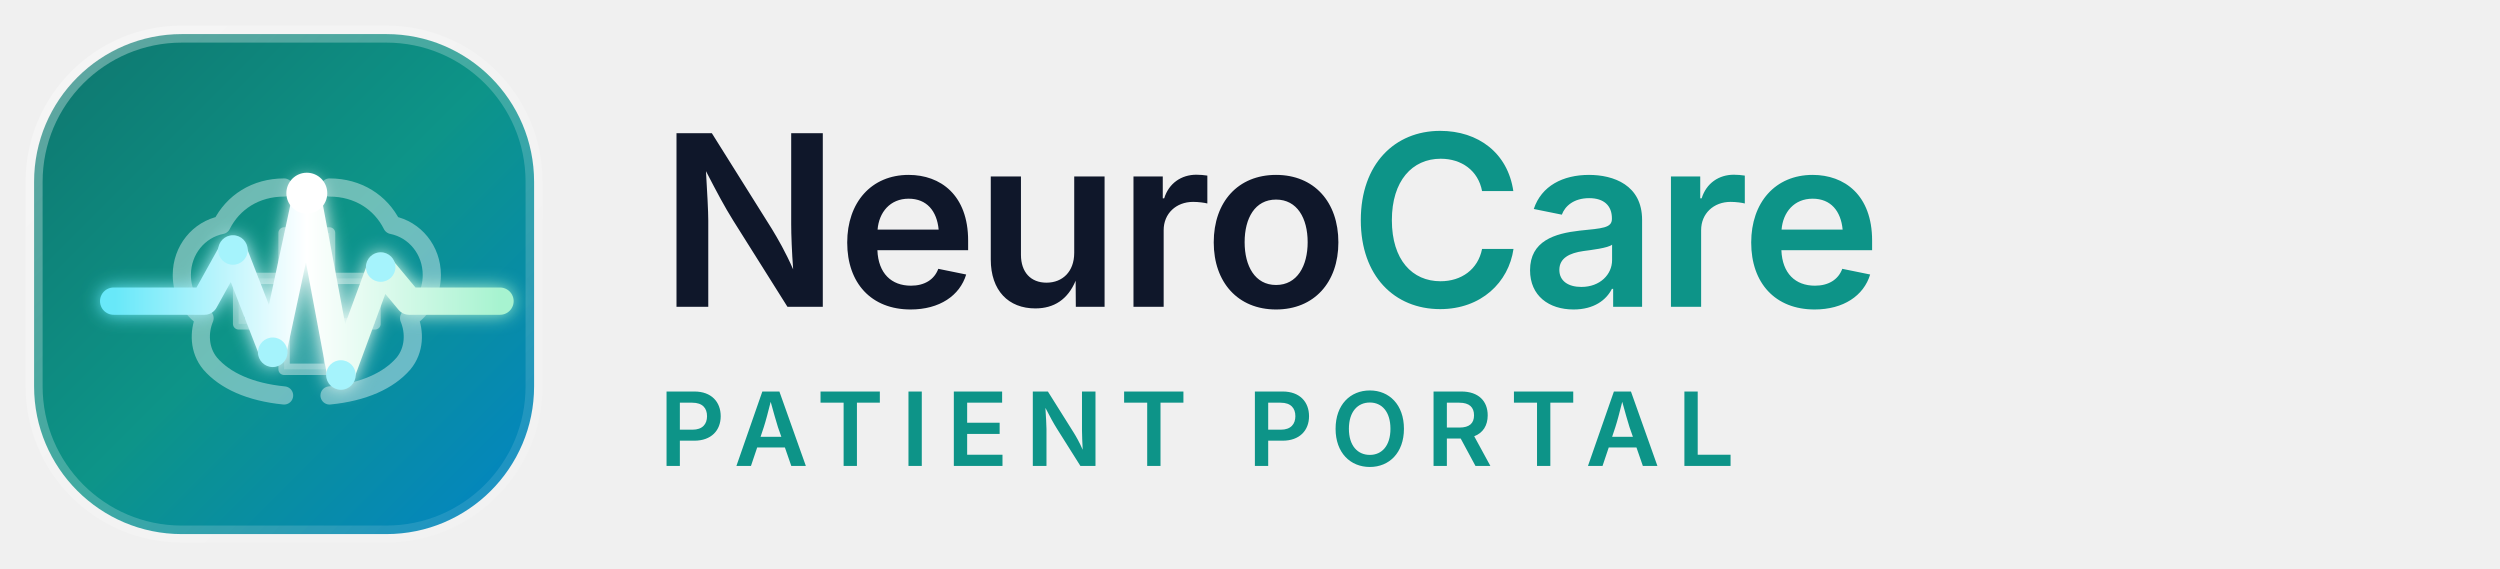
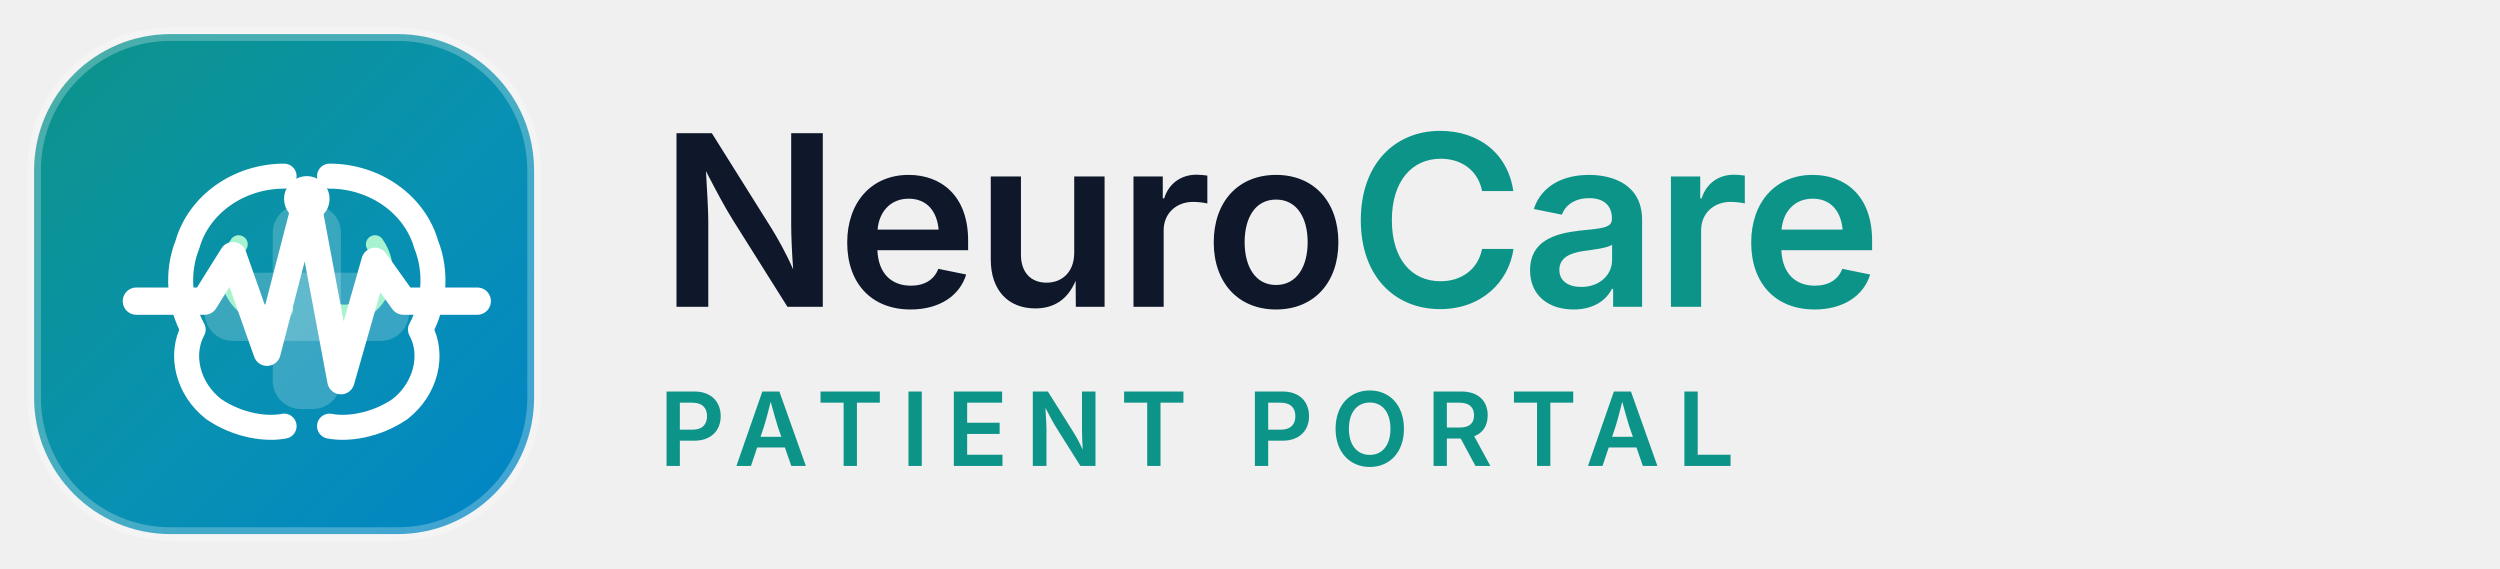
<svg xmlns="http://www.w3.org/2000/svg" viewBox="0 0 220 50" width="220" height="50" fill="none">
  <defs>
    <linearGradient id="logoBgGrad" x1="0%" y1="0%" x2="100%" y2="100%">
-       <stop offset="0%" stop-color="#0f766e" />
-       <stop offset="50%" stop-color="#0d9488" />
+       <stop offset="0%" stop-color="#0d9488" />
+       <stop offset="55%" stop-color="#0891b2" />
      <stop offset="100%" stop-color="#0284c7" />
    </linearGradient>
-     <linearGradient id="logoPulseGrad" x1="0%" y1="0%" x2="100%" y2="0%">
-       <stop offset="0%" stop-color="#67e8f9" />
-       <stop offset="50%" stop-color="#ffffff" />
-       <stop offset="100%" stop-color="#a7f3d0" />
-     </linearGradient>
-     <linearGradient id="logoGlowGrad" x1="0%" y1="0%" x2="100%" y2="100%">
-       <stop offset="0%" stop-color="#ffffff" stop-opacity="0.35" />
-       <stop offset="100%" stop-color="#ffffff" stop-opacity="0.08" />
-     </linearGradient>
-     <filter id="logoPulseGlow" x="-20%" y="-20%" width="140%" height="140%">
-       <feGaussianBlur stdDeviation="0.8" result="blur" />
-       <feComposite in="SourceGraphic" in2="blur" operator="over" />
-     </filter>
  </defs>
  <g transform="translate(3, 3)">
-     <rect width="44" height="44" rx="13" fill="url(#logoBgGrad)" />
-     <rect width="44" height="44" rx="13" stroke="url(#logoGlowGrad)" stroke-width="1.5" />
-     <path d="M22 13.5C19.5 13.5 17.5 14.8 16.5 16.8C14.5 17.2 13 19 13 21.2C13 22.8 13.8 24.2 15 25C14.5 26.2 14.5 27.8 15.5 29C16.8 30.5 19 31.5 22 31.8" stroke="white" stroke-opacity="0.4" stroke-width="1.6" stroke-linecap="round" stroke-linejoin="round" fill="none" />
-     <path d="M26 13.5C28.5 13.5 30.5 14.8 31.5 16.8C33.5 17.2 35 19 35 21.2C35 22.8 34.2 24.2 33 25C33.5 26.2 33.5 27.8 32.5 29C31.2 30.5 29 31.5 26 31.8" stroke="white" stroke-opacity="0.4" stroke-width="1.6" stroke-linecap="round" stroke-linejoin="round" fill="none" />
-     <path d="M22 17.5H26V21.5H30V25.5H26V29.5H22V25.5H18V21.5H22V17.5Z" fill="white" fill-opacity="0.18" stroke="white" stroke-opacity="0.4" stroke-width="1" stroke-linejoin="round" />
-     <path d="M7 23.5H15L17.5 19L21 28L24 14L27 30L30.5 20.5L33 23.5H41" stroke="url(#logoPulseGrad)" stroke-width="2.4" stroke-linecap="round" stroke-linejoin="round" filter="url(#logoPulseGlow)" />
-     <circle cx="24" cy="14" r="1.8" fill="#ffffff" />
-     <circle cx="17.5" cy="19" r="1.3" fill="#a5f3fc" />
-     <circle cx="30.5" cy="20.5" r="1.3" fill="#a5f3fc" />
-     <circle cx="21" cy="28" r="1.3" fill="#a5f3fc" />
-     <circle cx="27" cy="30" r="1.3" fill="#a5f3fc" />
+     <rect width="44" height="44" rx="12" fill="url(#logoBgGrad)" />
+     <rect width="44" height="44" rx="12" stroke="white" stroke-opacity="0.25" stroke-width="1.2" />
+     <rect x="21" y="15" width="6" height="18" rx="2.5" fill="white" fill-opacity="0.2" />
+     <rect x="15" y="21" width="18" height="6" rx="2.5" fill="white" fill-opacity="0.2" />
+     <path d="M22 12.5C18 12.5 14.5 15 13.5 18.5C12.5 21 12.8 23.8 14 26C12.8 28.2 13.5 31.2 15.8 33C18 34.5 20.5 34.8 22 34.5" stroke="#ffffff" stroke-width="2.2" stroke-linecap="round" stroke-linejoin="round" />
+     <path d="M18 18.5C16.8 20.2 17 22.5 18.5 23.8C19.8 24.8 21.2 24.8 22 24.2" stroke="#a7f3d0" stroke-width="1.6" stroke-linecap="round" />
+     <path d="M26 12.5C30 12.5 33.5 15 34.5 18.5C35.5 21 35.2 23.8 34 26C35.2 28.2 34.5 31.2 32.2 33C30 34.5 27.5 34.8 26 34.5" stroke="#ffffff" stroke-width="2.2" stroke-linecap="round" stroke-linejoin="round" />
+     <path d="M30 18.5C31.2 20.2 31 22.5 29.5 23.8C28.2 24.8 26.8 24.8 26 24.2" stroke="#a7f3d0" stroke-width="1.6" stroke-linecap="round" />
+     <path d="M9 23.5H15L17.5 19.5L20.5 28L24 14.5L27 30.5L30 20L32.5 23.5H39" stroke="#ffffff" stroke-width="2.4" stroke-linecap="round" stroke-linejoin="round" />
+     <circle cx="24" cy="14.5" r="2" fill="#ffffff" />
  </g>
  <text x="58" y="27" font-family="'Plus Jakarta Sans', system-ui, -apple-system, sans-serif" font-size="21" font-weight="600" fill="#0f172a" letter-spacing="-0.3">
    Neuro<tspan fill="#0d9488">Care</tspan>
  </text>
  <text x="58" y="41" font-family="'Plus Jakarta Sans', system-ui, -apple-system, sans-serif" font-size="9" font-weight="600" fill="#0d9488" letter-spacing="1.5">
    PATIENT PORTAL
  </text>
</svg>
